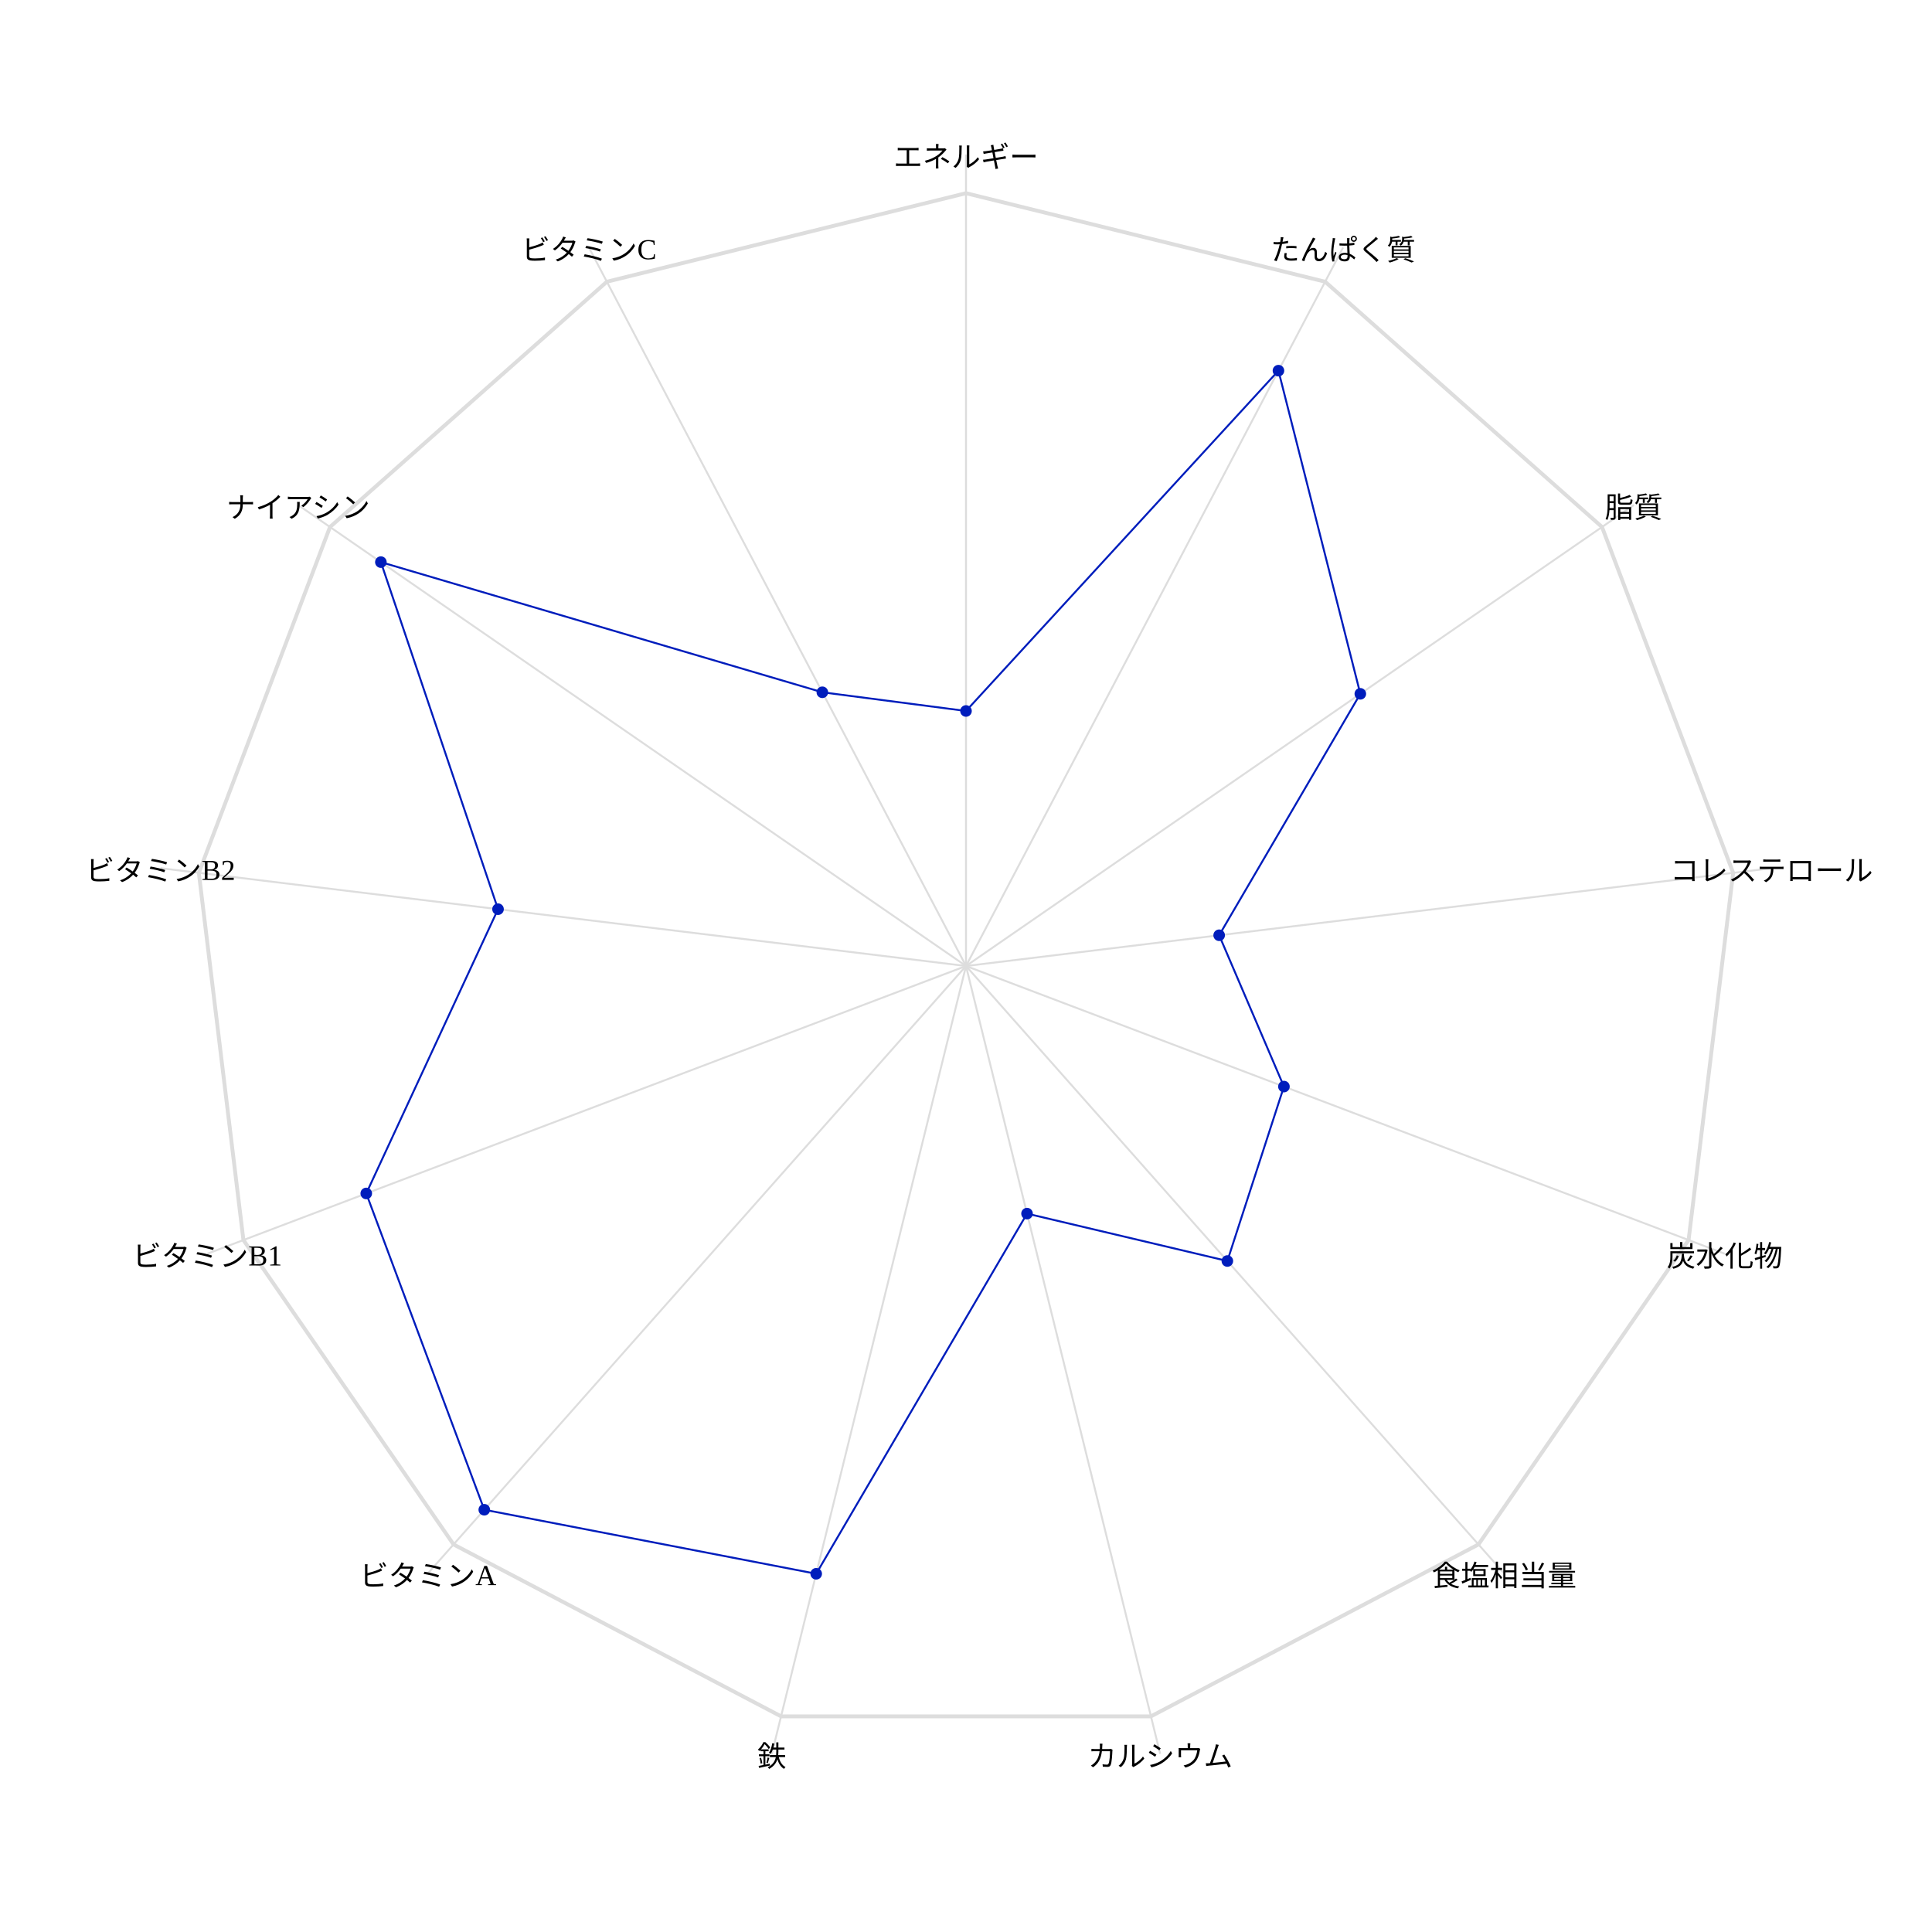
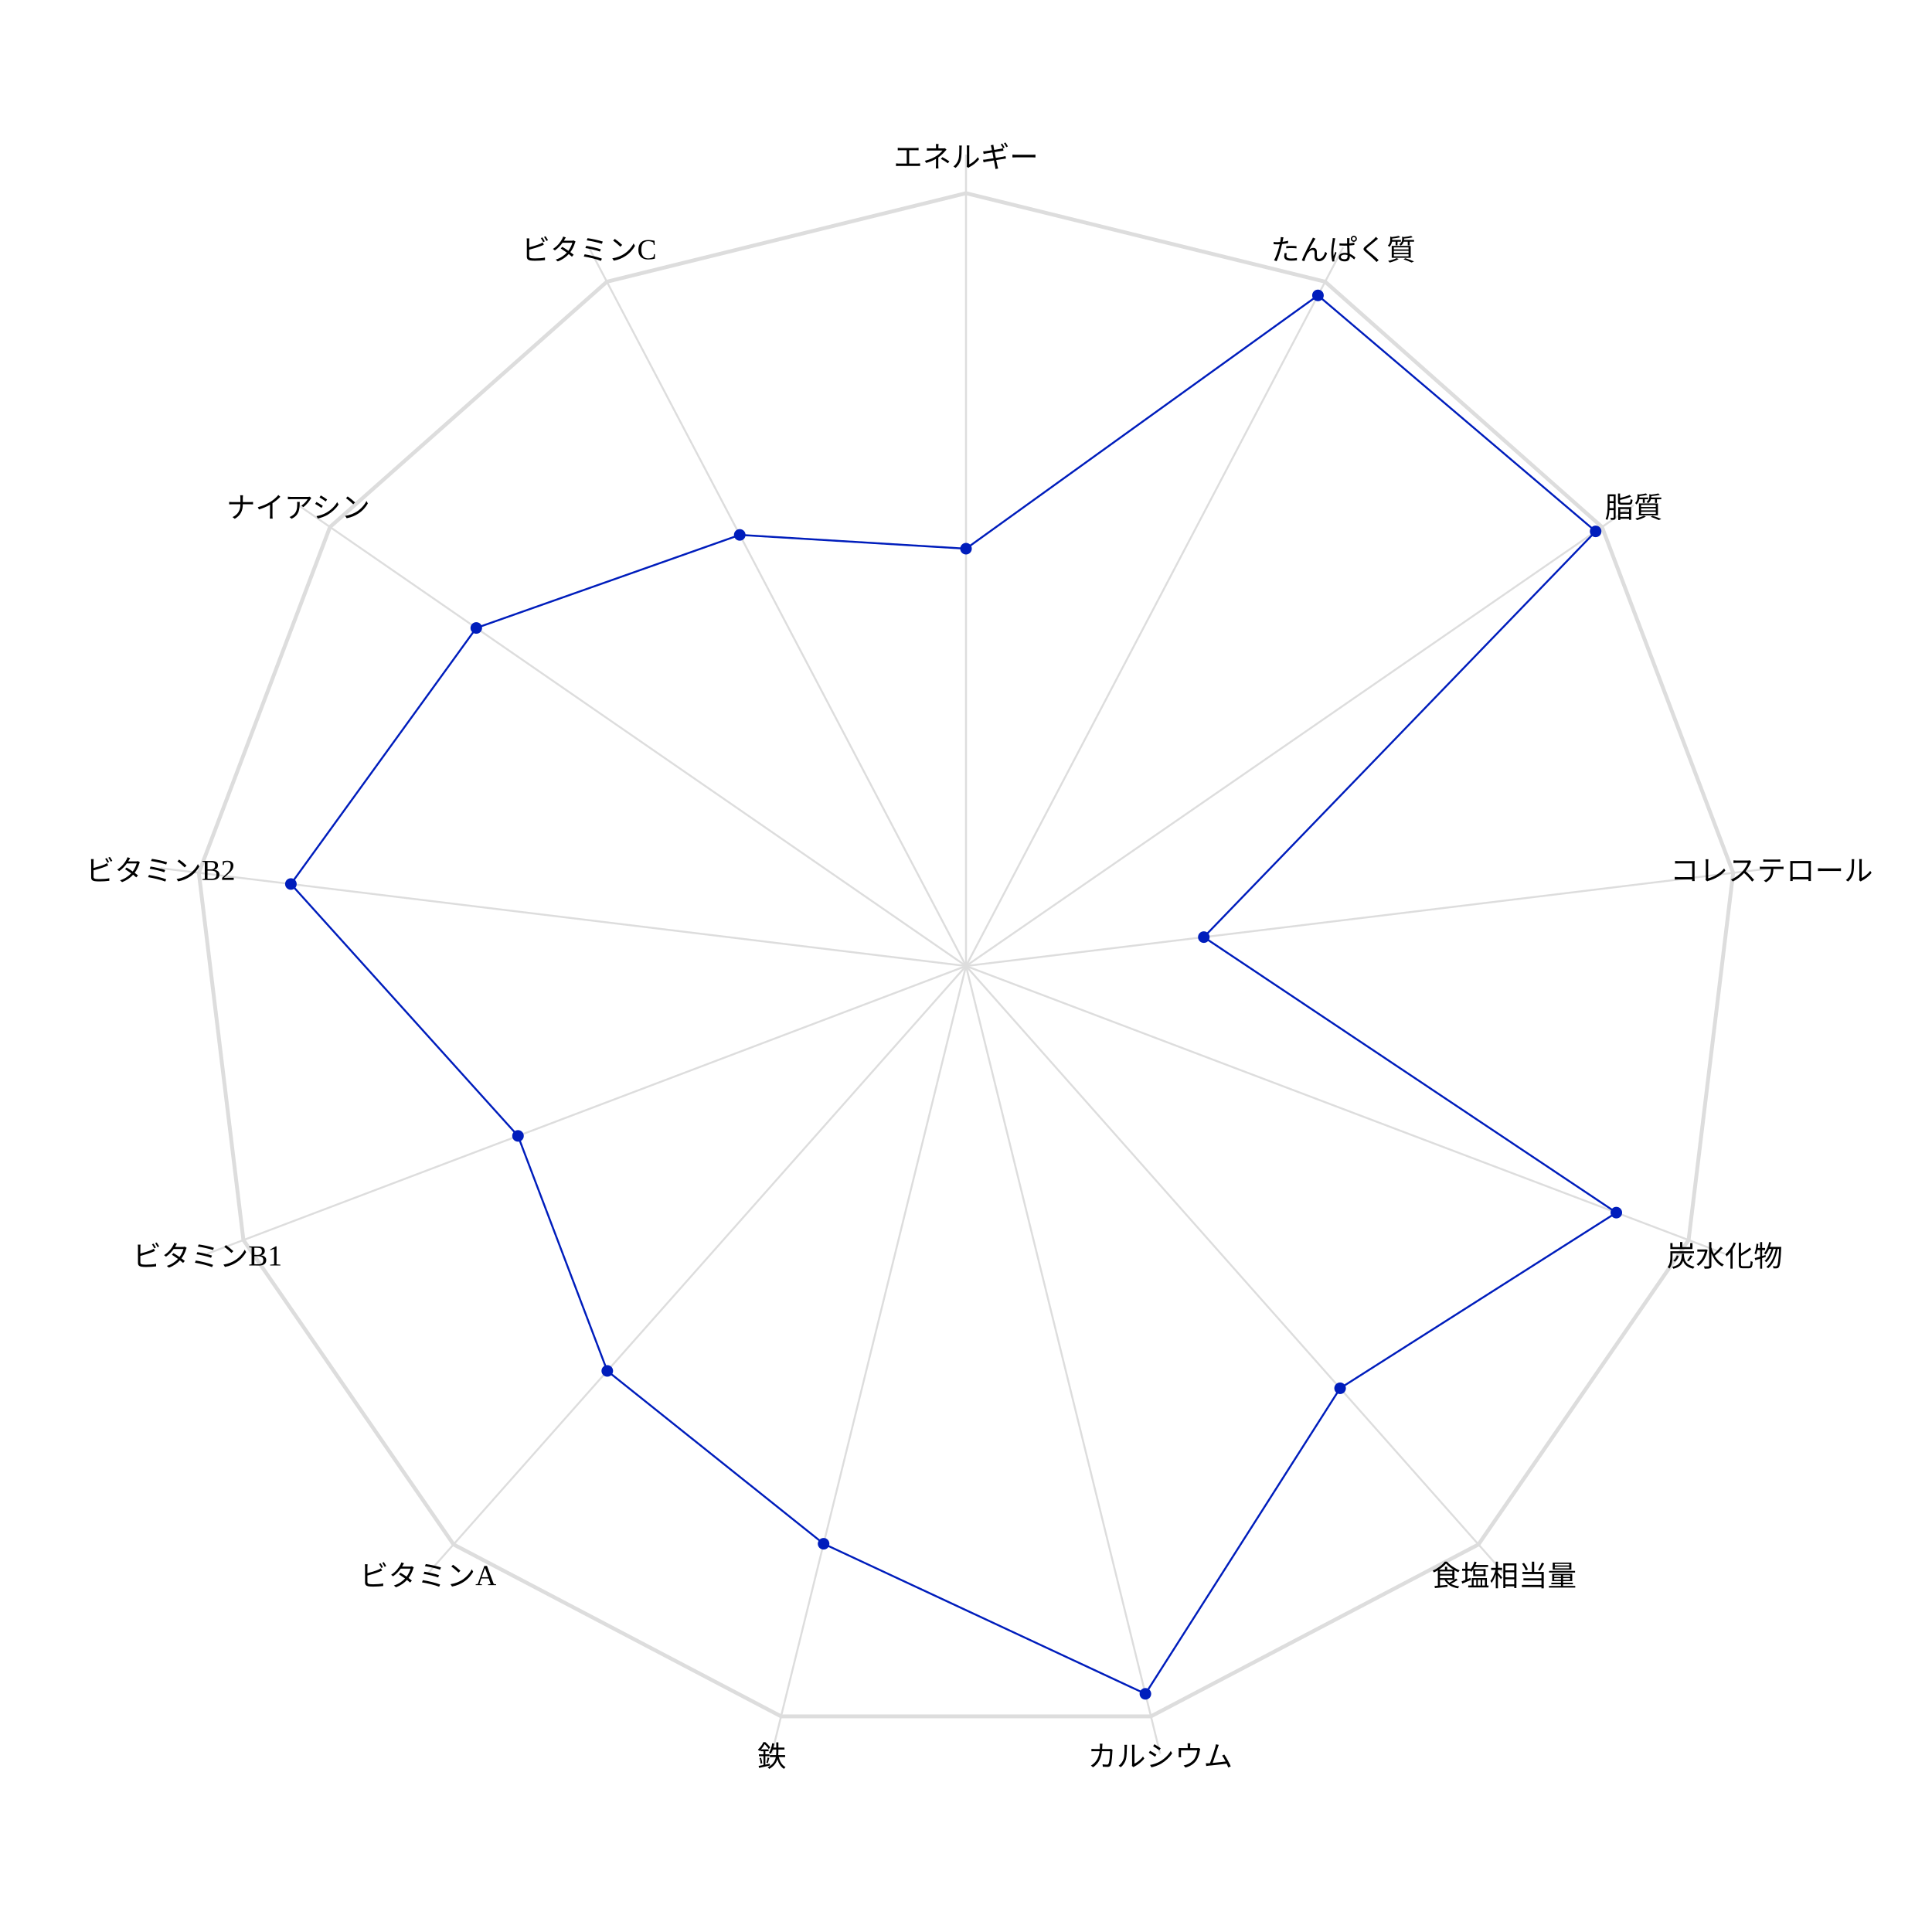
<svg xmlns="http://www.w3.org/2000/svg" version="1.1" width="1000" height="1000" style="background-color: rgb(255, 255, 255);">
  <defs />
  <g>
    <path d="M 500 100 L 314.111 145.818 L 170.806 272.774 L 102.916 451.785 L 125.994 641.842 L 234.751 799.404 L 404.274 888.377 L 595.726 888.377 L 765.249 799.404 L 874.006 641.842 L 897.084 451.785 L 829.194 272.774 L 685.889 145.818 L 500 100" fill="none" stroke="#DDD" stroke-width="2" stroke-miterlimit="10" pointer-events="stroke" />
    <path d="M 500 500 L 500          80" fill="none" stroke="#DDD" stroke-width="1" stroke-miterlimit="10" pointer-events="stroke" />
    <path d="M 500 500 L 695.184          128.108" fill="none" stroke="#DDD" stroke-width="1" stroke-miterlimit="10" pointer-events="stroke" />
    <path d="M 500 500 L 845.653          261.413" fill="none" stroke="#DDD" stroke-width="1" stroke-miterlimit="10" pointer-events="stroke" />
    <path d="M 500 500 L 916.938          449.375" fill="none" stroke="#DDD" stroke-width="1" stroke-miterlimit="10" pointer-events="stroke" />
    <path d="M 500 500 L 892.707          648.934" fill="none" stroke="#DDD" stroke-width="1" stroke-miterlimit="10" pointer-events="stroke" />
    <path d="M 500 500 L 778.512          814.375" fill="none" stroke="#DDD" stroke-width="1" stroke-miterlimit="10" pointer-events="stroke" />
    <path d="M 500 500 L 600.513          907.796" fill="none" stroke="#DDD" stroke-width="1" stroke-miterlimit="10" pointer-events="stroke" />
    <path d="M 500 500 L 399.487          907.796" fill="none" stroke="#DDD" stroke-width="1" stroke-miterlimit="10" pointer-events="stroke" />
    <path d="M 500 500 L 221.488          814.375" fill="none" stroke="#DDD" stroke-width="1" stroke-miterlimit="10" pointer-events="stroke" />
    <path d="M 500 500 L 107.293          648.934" fill="none" stroke="#DDD" stroke-width="1" stroke-miterlimit="10" pointer-events="stroke" />
    <path d="M 500 500 L 83.062          449.375" fill="none" stroke="#DDD" stroke-width="1" stroke-miterlimit="10" pointer-events="stroke" />
    <path d="M 500 500 L 154.347          261.413" fill="none" stroke="#DDD" stroke-width="1" stroke-miterlimit="10" pointer-events="stroke" />
    <path d="M 500 500 L 304.816          128.108" fill="none" stroke="#DDD" stroke-width="1" stroke-miterlimit="10" pointer-events="stroke" />
-     <path d="M 500 368 L 425.644 358.327" stroke="#001dbc" />
-     <path d="M 661.724 191.861 L 500 368" stroke="#001dbc" />
-     <path d="M 704.1 359.12 L 661.724 191.861" stroke="#001dbc" />
-     <path d="M 631.038 484.089 L 704.1 359.12" stroke="#001dbc" />
-     <path d="M 664.563 562.41 L 631.038 484.089" stroke="#001dbc" />
-     <path d="M 635.277 652.696 L 664.563 562.41" stroke="#001dbc" />
-     <path d="M 531.59 628.164 L 635.277 652.696" stroke="#001dbc" />
-     <path d="M 422.462 814.585 L 531.59 628.164" stroke="#001dbc" />
-     <path d="M 250.666 781.44 L 422.462 814.585" stroke="#001dbc" />
-     <path d="M 189.575 617.729 L 250.666 781.44" stroke="#001dbc" />
-     <path d="M 257.779 470.589 L 189.575 617.729" stroke="#001dbc" />
-     <path d="M 197.142 290.952 L 257.779 470.589" stroke="#001dbc" />
-     <path d="M 425.644 358.327 L 197.142 290.952" stroke="#001dbc" />
-     <circle cx="500" cy="368" fill="#001dbc" r="3" />
-     <circle cx="661.724" cy="191.861" fill="#001dbc" r="3" />
-     <circle cx="704.1" cy="359.12" fill="#001dbc" r="3" />
-     <circle cx="631.038" cy="484.089" fill="#001dbc" r="3" />
-     <circle cx="664.563" cy="562.41" fill="#001dbc" r="3" />
-     <circle cx="635.277" cy="652.696" fill="#001dbc" r="3" />
-     <circle cx="531.59" cy="628.164" fill="#001dbc" r="3" />
-     <circle cx="422.462" cy="814.585" fill="#001dbc" r="3" />
-     <circle cx="250.666" cy="781.44" fill="#001dbc" r="3" />
-     <circle cx="189.575" cy="617.729" fill="#001dbc" r="3" />
-     <circle cx="257.779" cy="470.589" fill="#001dbc" r="3" />
-     <circle cx="197.142" cy="290.952" fill="#001dbc" r="3" />
-     <circle cx="425.644" cy="358.327" fill="#001dbc" r="3" />
+     <path d="M 500 284 L 382.89 276.865" stroke="#001dbc" />
+     <path d="M 682.171 152.901 L 500 284" stroke="#001dbc" />
+     <path d="M 825.902 275.046 L 682.171 152.901" stroke="#001dbc" />
+     <path d="M 623.096 485.053 L 825.902 275.046" stroke="#001dbc" />
+     <path d="M 836.606 627.658 L 623.096 485.053" stroke="#001dbc" />
+     <path d="M 693.632 718.565 L 836.606 627.658" stroke="#001dbc" />
+     <path d="M 592.854 876.725 L 693.632 718.565" stroke="#001dbc" />
+     <path d="M 426.291 799.05 L 592.854 876.725" stroke="#001dbc" />
+     <path d="M 314.326 709.583 L 426.291 799.05" stroke="#001dbc" />
+     <path d="M 268.116 587.942 L 314.326 709.583" stroke="#001dbc" />
+     <path d="M 150.566 457.571 L 268.116 587.942" stroke="#001dbc" />
+     <path d="M 246.521 325.036 L 150.566 457.571" stroke="#001dbc" />
+     <path d="M 382.89 276.865 L 246.521 325.036" stroke="#001dbc" />
+     <circle cx="500" cy="284" fill="#001dbc" r="3" />
+     <circle cx="682.171" cy="152.901" fill="#001dbc" r="3" />
+     <circle cx="825.902" cy="275.046" fill="#001dbc" r="3" />
+     <circle cx="623.096" cy="485.053" fill="#001dbc" r="3" />
+     <circle cx="836.606" cy="627.658" fill="#001dbc" r="3" />
+     <circle cx="693.632" cy="718.565" fill="#001dbc" r="3" />
+     <circle cx="592.854" cy="876.725" fill="#001dbc" r="3" />
+     <circle cx="426.291" cy="799.05" fill="#001dbc" r="3" />
+     <circle cx="314.326" cy="709.583" fill="#001dbc" r="3" />
+     <circle cx="268.116" cy="587.942" fill="#001dbc" r="3" />
+     <circle cx="150.566" cy="457.571" fill="#001dbc" r="3" />
+     <circle cx="246.521" cy="325.036" fill="#001dbc" r="3" />
+     <circle cx="382.89" cy="276.865" fill="#001dbc" r="3" />
    <text x="500" y="80" font-size="15" text-anchor="middle" dominant-baseline="central">エネルギー</text>
    <text x="695.184" y="128.108" font-size="15" text-anchor="middle" dominant-baseline="central">たんぱく質</text>
    <text x="845.653" y="261.413" font-size="15" text-anchor="middle" dominant-baseline="central">脂質</text>
    <text x="916.938" y="449.375" font-size="15" text-anchor="middle" dominant-baseline="central">コレステロール</text>
    <text x="892.707" y="648.934" font-size="15" text-anchor="middle" dominant-baseline="central">炭水化物</text>
    <text x="778.512" y="814.375" font-size="15" text-anchor="middle" dominant-baseline="central">食塩相当量</text>
    <text x="600.513" y="907.796" font-size="15" text-anchor="middle" dominant-baseline="central">カルシウム</text>
    <text x="399.487" y="907.796" font-size="15" text-anchor="middle" dominant-baseline="central">鉄</text>
    <text x="221.488" y="814.375" font-size="15" text-anchor="middle" dominant-baseline="central">ビタミンA</text>
    <text x="107.293" y="648.934" font-size="15" text-anchor="middle" dominant-baseline="central">ビタミンB1</text>
    <text x="83.062" y="449.375" font-size="15" text-anchor="middle" dominant-baseline="central">ビタミンB2</text>
    <text x="154.347" y="261.413" font-size="15" text-anchor="middle" dominant-baseline="central">ナイアシン</text>
    <text x="304.816" y="128.108" font-size="15" text-anchor="middle" dominant-baseline="central">ビタミンC</text>
  </g>
</svg>
